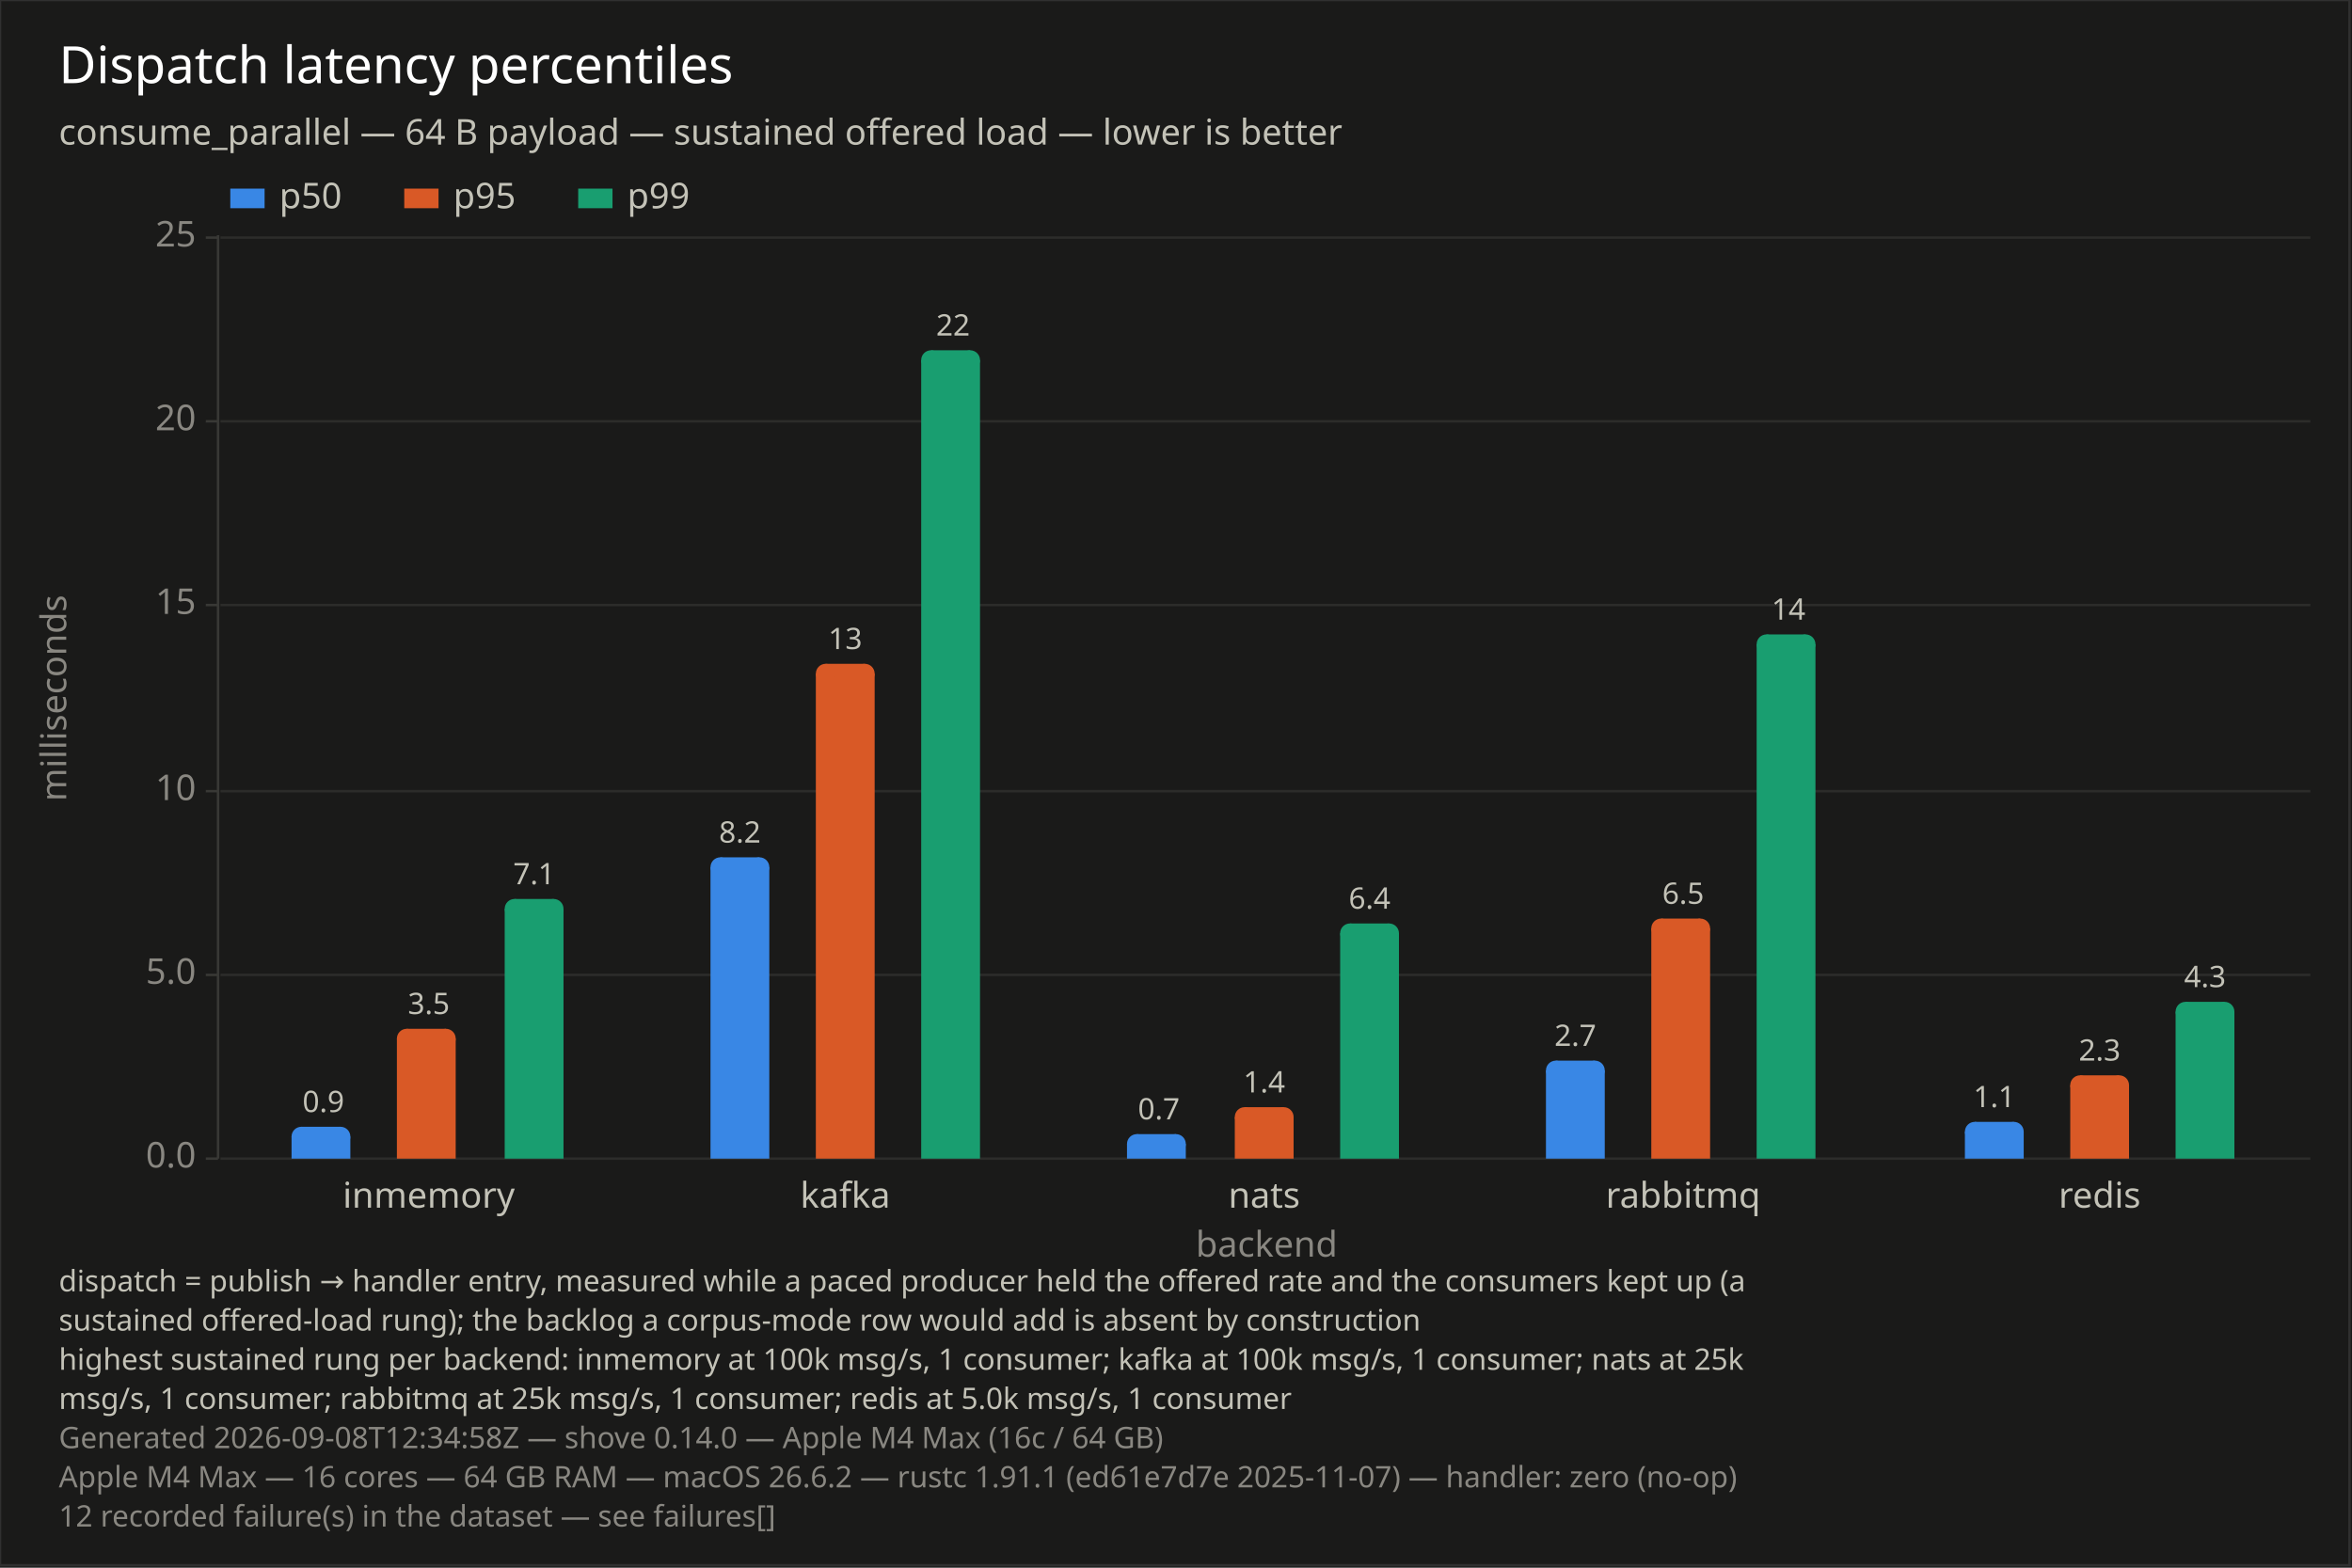
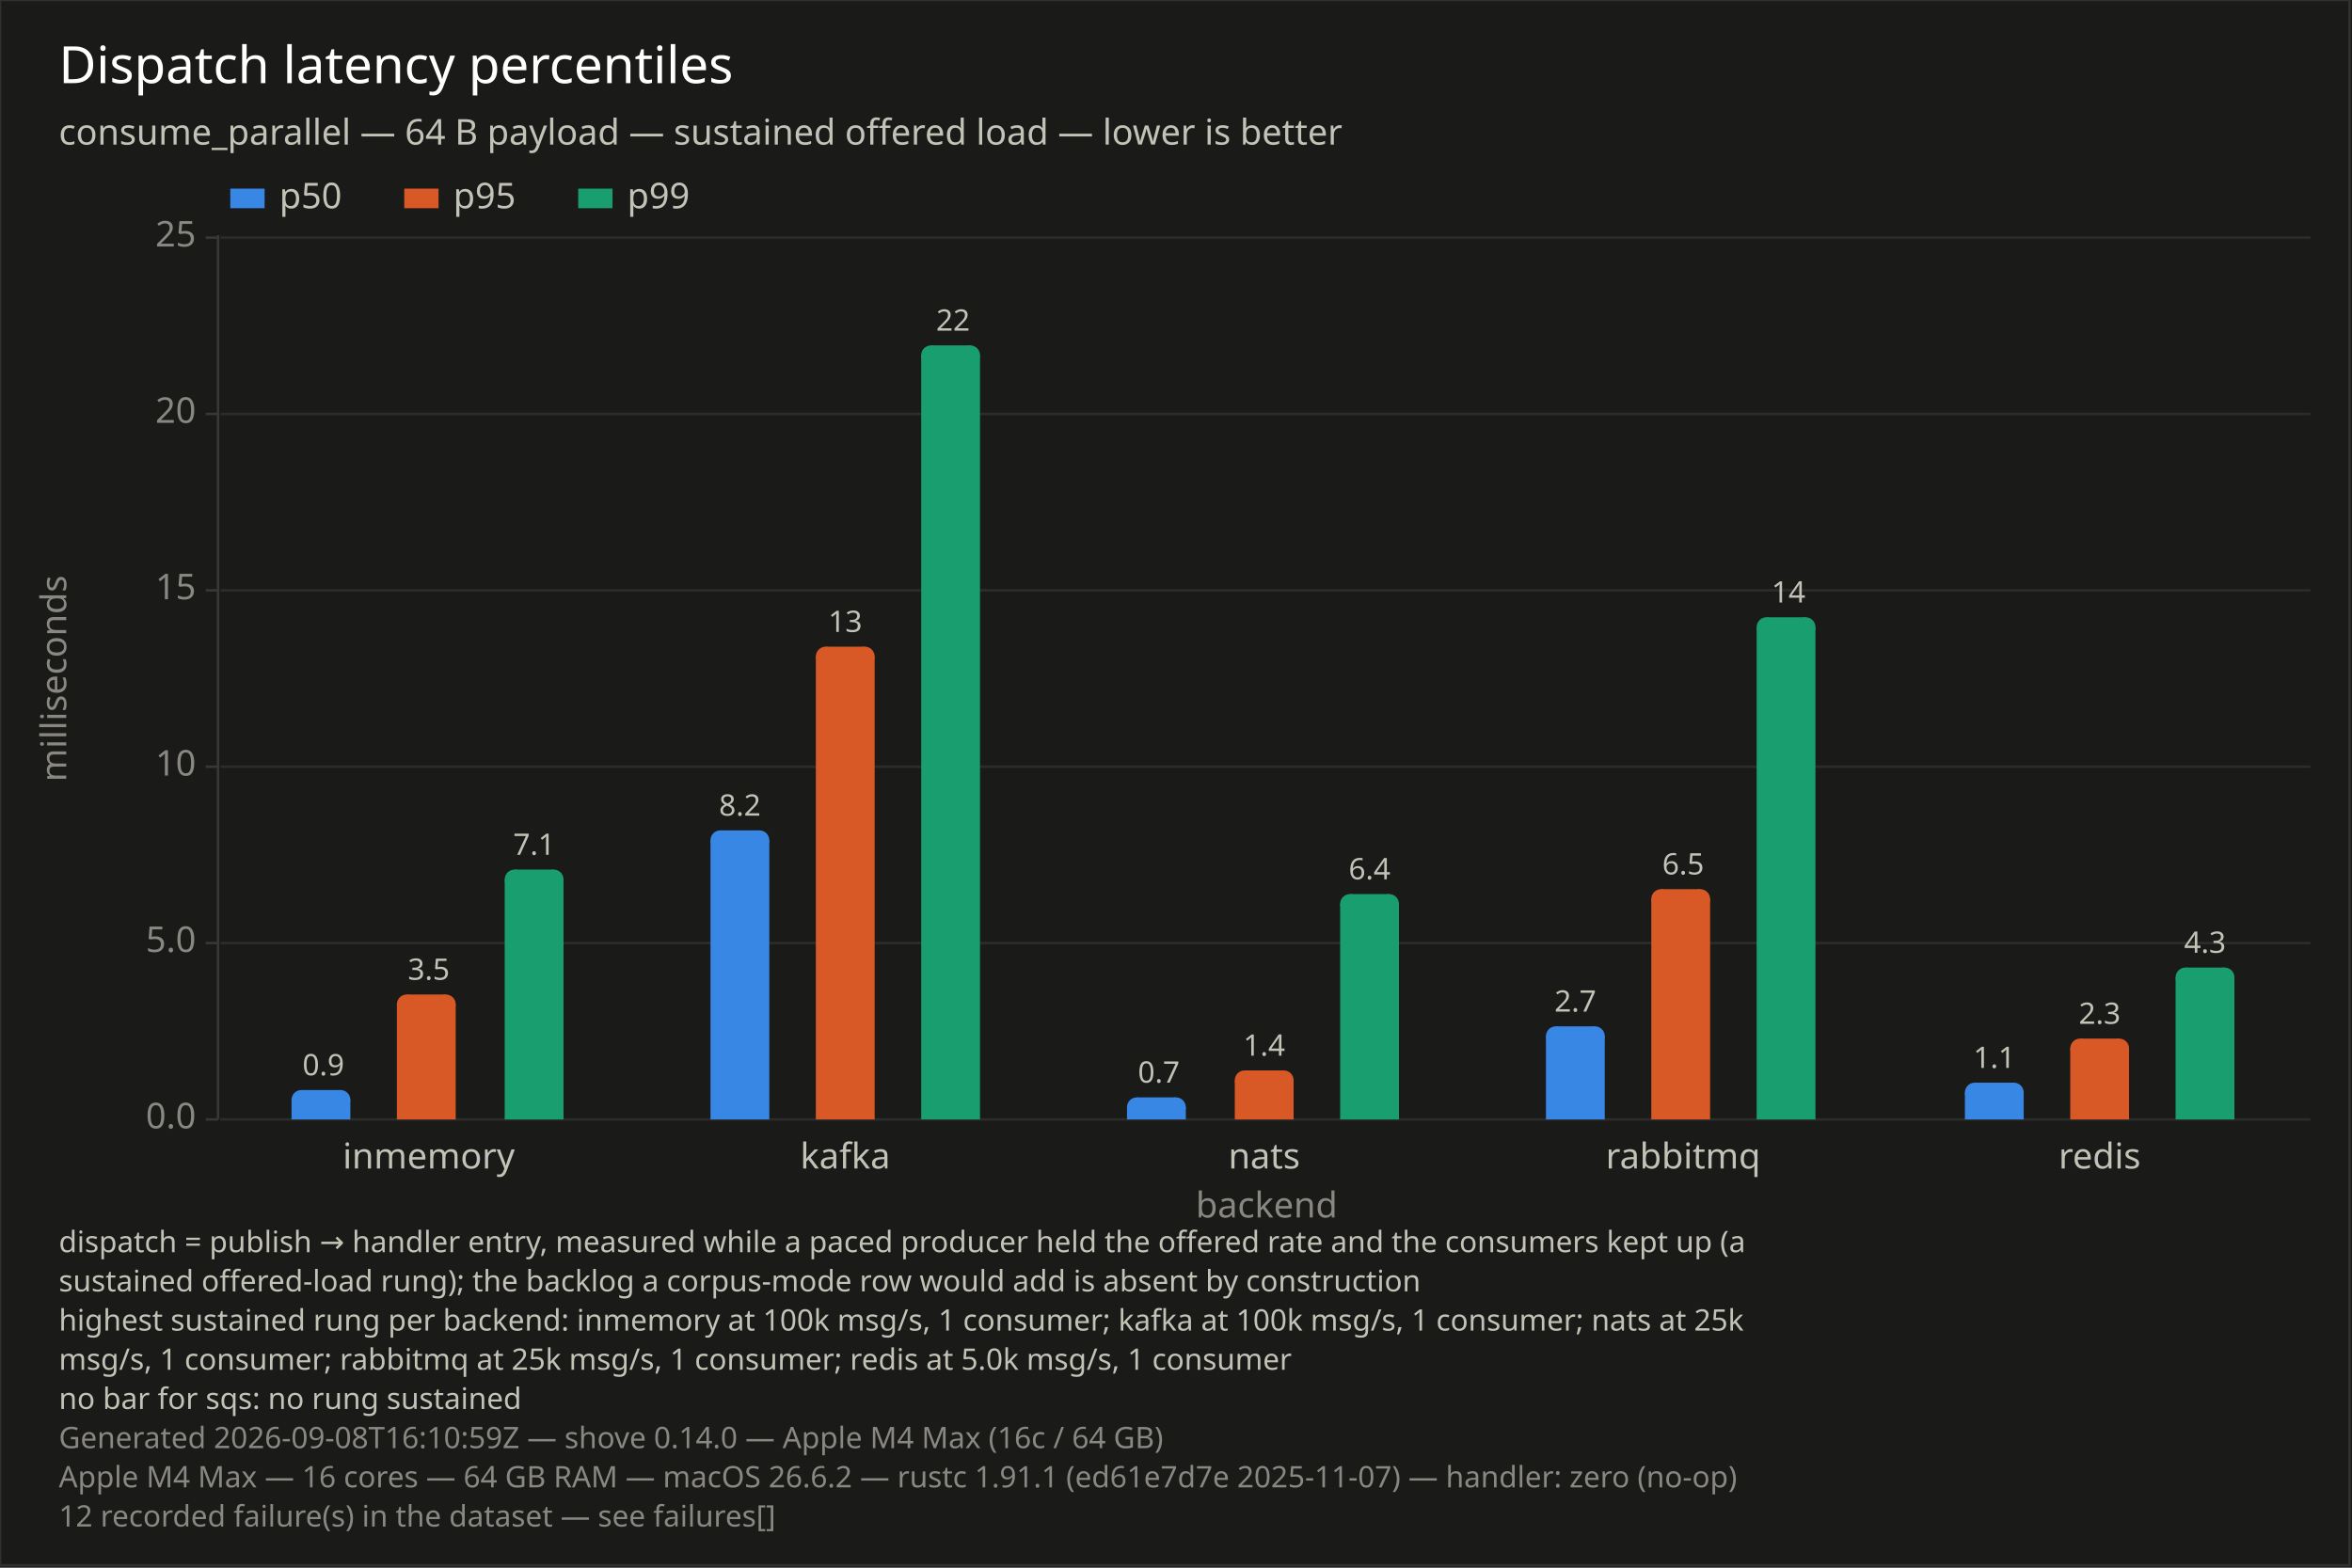
<svg xmlns="http://www.w3.org/2000/svg" width="960" height="640" viewBox="0 0 960 640">
  <rect x="0" y="0" width="960" height="640" opacity="1" fill="#1A1A19" stroke="none" />
  <rect x="0" y="0" width="959" height="639" opacity="0.1" fill="none" stroke="#FFFFFF" />
  <text x="24" y="18" dy="0.76em" text-anchor="start" font-family="sans-serif" font-size="20.968" opacity="1" fill="#FFFFFF">
Dispatch latency percentiles
</text>
  <text x="24" y="48" dy="0.76em" text-anchor="start" font-family="sans-serif" font-size="14.516" opacity="1" fill="#C3C2B7">
consume_parallel — 64 B payload — sustained offered load — lower is better
</text>
+   <text x="24" y="502" dy="0.76em" text-anchor="start" font-family="sans-serif" font-size="12.097" opacity="1" fill="#C3C2B7">
+ dispatch = publish → handler entry, measured while a paced producer held the offered rate and the consumers kept up (a
+ </text>
  <text x="24" y="518" dy="0.76em" text-anchor="start" font-family="sans-serif" font-size="12.097" opacity="1" fill="#C3C2B7">
- dispatch = publish → handler entry, measured while a paced producer held the offered rate and the consumers kept up (a
+ sustained offered-load rung); the backlog a corpus-mode row would add is absent by construction
</text>
  <text x="24" y="534" dy="0.76em" text-anchor="start" font-family="sans-serif" font-size="12.097" opacity="1" fill="#C3C2B7">
- sustained offered-load rung); the backlog a corpus-mode row would add is absent by construction
+ highest sustained rung per backend: inmemory at 100k msg/s, 1 consumer; kafka at 100k msg/s, 1 consumer; nats at 25k
</text>
  <text x="24" y="550" dy="0.76em" text-anchor="start" font-family="sans-serif" font-size="12.097" opacity="1" fill="#C3C2B7">
- highest sustained rung per backend: inmemory at 100k msg/s, 1 consumer; kafka at 100k msg/s, 1 consumer; nats at 25k
+ msg/s, 1 consumer; rabbitmq at 25k msg/s, 1 consumer; redis at 5.0k msg/s, 1 consumer
</text>
  <text x="24" y="566" dy="0.76em" text-anchor="start" font-family="sans-serif" font-size="12.097" opacity="1" fill="#C3C2B7">
- msg/s, 1 consumer; rabbitmq at 25k msg/s, 1 consumer; redis at 5.0k msg/s, 1 consumer
+ no bar for sqs: no rung sustained
</text>
  <text x="24" y="582" dy="0.76em" text-anchor="start" font-family="sans-serif" font-size="12.097" opacity="1" fill="#898781">
- Generated 2026-09-08T12:34:58Z — shove 0.14.0 — Apple M4 Max (16c / 64 GB)
+ Generated 2026-09-08T16:10:59Z — shove 0.14.0 — Apple M4 Max (16c / 64 GB)
</text>
  <text x="24" y="598" dy="0.76em" text-anchor="start" font-family="sans-serif" font-size="12.097" opacity="1" fill="#898781">
Apple M4 Max — 16 cores — 64 GB RAM — macOS 26.6.2 — rustc 1.91.1 (ed61e7d7e 2025-11-07) — handler: zero (no-op)
</text>
  <text x="24" y="614" dy="0.76em" text-anchor="start" font-family="sans-serif" font-size="12.097" opacity="1" fill="#898781">
12 recorded failure(s) in the dataset — see failures[]
</text>
-   <text x="16" y="285" dy="0.76em" text-anchor="middle" font-family="sans-serif" font-size="14.516" opacity="1" fill="#898781" transform="rotate(270, 16, 285)">
+   <text x="16" y="277" dy="0.76em" text-anchor="middle" font-family="sans-serif" font-size="14.516" opacity="1" fill="#898781" transform="rotate(270, 16, 277)">
milliseconds
</text>
-   <line opacity="1" stroke="#2C2C2A" stroke-width="1" x1="90" y1="473" x2="943" y2="473" />
-   <line opacity="1" stroke="#2C2C2A" stroke-width="1" x1="90" y1="398" x2="943" y2="398" />
-   <line opacity="1" stroke="#2C2C2A" stroke-width="1" x1="90" y1="323" x2="943" y2="323" />
-   <line opacity="1" stroke="#2C2C2A" stroke-width="1" x1="90" y1="247" x2="943" y2="247" />
-   <line opacity="1" stroke="#2C2C2A" stroke-width="1" x1="90" y1="172" x2="943" y2="172" />
+   <line opacity="1" stroke="#2C2C2A" stroke-width="1" x1="90" y1="457" x2="943" y2="457" />
+   <line opacity="1" stroke="#2C2C2A" stroke-width="1" x1="90" y1="385" x2="943" y2="385" />
+   <line opacity="1" stroke="#2C2C2A" stroke-width="1" x1="90" y1="313" x2="943" y2="313" />
+   <line opacity="1" stroke="#2C2C2A" stroke-width="1" x1="90" y1="241" x2="943" y2="241" />
+   <line opacity="1" stroke="#2C2C2A" stroke-width="1" x1="90" y1="169" x2="943" y2="169" />
  <line opacity="1" stroke="#2C2C2A" stroke-width="1" x1="90" y1="97" x2="943" y2="97" />
-   <polyline fill="none" opacity="1" stroke="#383835" stroke-width="1" points="89,96 89,473 " />
-   <text x="80" y="473" dy="0.5ex" text-anchor="end" font-family="sans-serif" font-size="14.516" opacity="1" fill="#898781">
+   <polyline fill="none" opacity="1" stroke="#383835" stroke-width="1" points="89,96 89,457 " />
+   <text x="80" y="457" dy="0.5ex" text-anchor="end" font-family="sans-serif" font-size="14.516" opacity="1" fill="#898781">
0.0
</text>
-   <polyline fill="none" opacity="1" stroke="#383835" stroke-width="1" points="84,473 89,473 " />
-   <text x="80" y="398" dy="0.5ex" text-anchor="end" font-family="sans-serif" font-size="14.516" opacity="1" fill="#898781">
+   <polyline fill="none" opacity="1" stroke="#383835" stroke-width="1" points="84,457 89,457 " />
+   <text x="80" y="385" dy="0.5ex" text-anchor="end" font-family="sans-serif" font-size="14.516" opacity="1" fill="#898781">
5.0
</text>
-   <polyline fill="none" opacity="1" stroke="#383835" stroke-width="1" points="84,398 89,398 " />
-   <text x="80" y="323" dy="0.5ex" text-anchor="end" font-family="sans-serif" font-size="14.516" opacity="1" fill="#898781">
+   <polyline fill="none" opacity="1" stroke="#383835" stroke-width="1" points="84,385 89,385 " />
+   <text x="80" y="313" dy="0.5ex" text-anchor="end" font-family="sans-serif" font-size="14.516" opacity="1" fill="#898781">
10
</text>
-   <polyline fill="none" opacity="1" stroke="#383835" stroke-width="1" points="84,323 89,323 " />
-   <text x="80" y="247" dy="0.5ex" text-anchor="end" font-family="sans-serif" font-size="14.516" opacity="1" fill="#898781">
+   <polyline fill="none" opacity="1" stroke="#383835" stroke-width="1" points="84,313 89,313 " />
+   <text x="80" y="241" dy="0.5ex" text-anchor="end" font-family="sans-serif" font-size="14.516" opacity="1" fill="#898781">
15
</text>
-   <polyline fill="none" opacity="1" stroke="#383835" stroke-width="1" points="84,247 89,247 " />
-   <text x="80" y="172" dy="0.5ex" text-anchor="end" font-family="sans-serif" font-size="14.516" opacity="1" fill="#898781">
+   <polyline fill="none" opacity="1" stroke="#383835" stroke-width="1" points="84,241 89,241 " />
+   <text x="80" y="169" dy="0.5ex" text-anchor="end" font-family="sans-serif" font-size="14.516" opacity="1" fill="#898781">
20
</text>
-   <polyline fill="none" opacity="1" stroke="#383835" stroke-width="1" points="84,172 89,172 " />
+   <polyline fill="none" opacity="1" stroke="#383835" stroke-width="1" points="84,169 89,169 " />
  <text x="80" y="97" dy="0.5ex" text-anchor="end" font-family="sans-serif" font-size="14.516" opacity="1" fill="#898781">
25
</text>
  <polyline fill="none" opacity="1" stroke="#383835" stroke-width="1" points="84,97 89,97 " />
-   <rect x="119" y="464" width="24" height="9" opacity="1" fill="#3987E5" stroke="none" />
-   <rect x="123" y="460" width="16" height="5" opacity="1" fill="#3987E5" stroke="none" />
-   <circle cx="123" cy="464" r="4" opacity="1" fill="#3987E5" stroke="none" stroke-width="0" />
-   <circle cx="139" cy="464" r="4" opacity="1" fill="#3987E5" stroke="none" stroke-width="0" />
-   <text x="132" y="457" dy="-0.5ex" text-anchor="middle" font-family="sans-serif" font-size="12.097" opacity="1" fill="#C3C2B7">
+   <rect x="119" y="449" width="24" height="8" opacity="1" fill="#3987E5" stroke="none" />
+   <rect x="123" y="445" width="16" height="5" opacity="1" fill="#3987E5" stroke="none" />
+   <circle cx="123" cy="449" r="4" opacity="1" fill="#3987E5" stroke="none" stroke-width="0" />
+   <circle cx="139" cy="449" r="4" opacity="1" fill="#3987E5" stroke="none" stroke-width="0" />
+   <text x="132" y="442" dy="-0.5ex" text-anchor="middle" font-family="sans-serif" font-size="12.097" opacity="1" fill="#C3C2B7">
0.9
</text>
-   <rect x="162" y="424" width="24" height="49" opacity="1" fill="#D95926" stroke="none" />
-   <rect x="166" y="420" width="16" height="5" opacity="1" fill="#D95926" stroke="none" />
-   <circle cx="166" cy="424" r="4" opacity="1" fill="#D95926" stroke="none" stroke-width="0" />
-   <circle cx="182" cy="424" r="4" opacity="1" fill="#D95926" stroke="none" stroke-width="0" />
-   <text x="175" y="417" dy="-0.5ex" text-anchor="middle" font-family="sans-serif" font-size="12.097" opacity="1" fill="#C3C2B7">
+   <rect x="162" y="410" width="24" height="47" opacity="1" fill="#D95926" stroke="none" />
+   <rect x="166" y="406" width="16" height="5" opacity="1" fill="#D95926" stroke="none" />
+   <circle cx="166" cy="410" r="4" opacity="1" fill="#D95926" stroke="none" stroke-width="0" />
+   <circle cx="182" cy="410" r="4" opacity="1" fill="#D95926" stroke="none" stroke-width="0" />
+   <text x="175" y="403" dy="-0.5ex" text-anchor="middle" font-family="sans-serif" font-size="12.097" opacity="1" fill="#C3C2B7">
3.5
</text>
-   <rect x="206" y="371" width="24" height="102" opacity="1" fill="#199E70" stroke="none" />
-   <rect x="210" y="367" width="16" height="5" opacity="1" fill="#199E70" stroke="none" />
-   <circle cx="210" cy="371" r="4" opacity="1" fill="#199E70" stroke="none" stroke-width="0" />
-   <circle cx="226" cy="371" r="4" opacity="1" fill="#199E70" stroke="none" stroke-width="0" />
-   <text x="218" y="364" dy="-0.5ex" text-anchor="middle" font-family="sans-serif" font-size="12.097" opacity="1" fill="#C3C2B7">
+   <rect x="206" y="359" width="24" height="98" opacity="1" fill="#199E70" stroke="none" />
+   <rect x="210" y="355" width="16" height="5" opacity="1" fill="#199E70" stroke="none" />
+   <circle cx="210" cy="359" r="4" opacity="1" fill="#199E70" stroke="none" stroke-width="0" />
+   <circle cx="226" cy="359" r="4" opacity="1" fill="#199E70" stroke="none" stroke-width="0" />
+   <text x="218" y="352" dy="-0.5ex" text-anchor="middle" font-family="sans-serif" font-size="12.097" opacity="1" fill="#C3C2B7">
7.1
</text>
-   <rect x="290" y="354" width="24" height="119" opacity="1" fill="#3987E5" stroke="none" />
-   <rect x="294" y="350" width="16" height="5" opacity="1" fill="#3987E5" stroke="none" />
-   <circle cx="294" cy="354" r="4" opacity="1" fill="#3987E5" stroke="none" stroke-width="0" />
-   <circle cx="310" cy="354" r="4" opacity="1" fill="#3987E5" stroke="none" stroke-width="0" />
-   <text x="302" y="347" dy="-0.5ex" text-anchor="middle" font-family="sans-serif" font-size="12.097" opacity="1" fill="#C3C2B7">
+   <rect x="290" y="343" width="24" height="114" opacity="1" fill="#3987E5" stroke="none" />
+   <rect x="294" y="339" width="16" height="5" opacity="1" fill="#3987E5" stroke="none" />
+   <circle cx="294" cy="343" r="4" opacity="1" fill="#3987E5" stroke="none" stroke-width="0" />
+   <circle cx="310" cy="343" r="4" opacity="1" fill="#3987E5" stroke="none" stroke-width="0" />
+   <text x="302" y="336" dy="-0.5ex" text-anchor="middle" font-family="sans-serif" font-size="12.097" opacity="1" fill="#C3C2B7">
8.2
</text>
-   <rect x="333" y="275" width="24" height="198" opacity="1" fill="#D95926" stroke="none" />
-   <rect x="337" y="271" width="16" height="5" opacity="1" fill="#D95926" stroke="none" />
-   <circle cx="337" cy="275" r="4" opacity="1" fill="#D95926" stroke="none" stroke-width="0" />
-   <circle cx="353" cy="275" r="4" opacity="1" fill="#D95926" stroke="none" stroke-width="0" />
-   <text x="345" y="268" dy="-0.5ex" text-anchor="middle" font-family="sans-serif" font-size="12.097" opacity="1" fill="#C3C2B7">
+   <rect x="333" y="268" width="24" height="189" opacity="1" fill="#D95926" stroke="none" />
+   <rect x="337" y="264" width="16" height="5" opacity="1" fill="#D95926" stroke="none" />
+   <circle cx="337" cy="268" r="4" opacity="1" fill="#D95926" stroke="none" stroke-width="0" />
+   <circle cx="353" cy="268" r="4" opacity="1" fill="#D95926" stroke="none" stroke-width="0" />
+   <text x="345" y="261" dy="-0.5ex" text-anchor="middle" font-family="sans-serif" font-size="12.097" opacity="1" fill="#C3C2B7">
13
</text>
-   <rect x="376" y="147" width="24" height="326" opacity="1" fill="#199E70" stroke="none" />
-   <rect x="380" y="143" width="16" height="5" opacity="1" fill="#199E70" stroke="none" />
-   <circle cx="380" cy="147" r="4" opacity="1" fill="#199E70" stroke="none" stroke-width="0" />
-   <circle cx="396" cy="147" r="4" opacity="1" fill="#199E70" stroke="none" stroke-width="0" />
-   <text x="389" y="140" dy="-0.5ex" text-anchor="middle" font-family="sans-serif" font-size="12.097" opacity="1" fill="#C3C2B7">
+   <rect x="376" y="145" width="24" height="312" opacity="1" fill="#199E70" stroke="none" />
+   <rect x="380" y="141" width="16" height="5" opacity="1" fill="#199E70" stroke="none" />
+   <circle cx="380" cy="145" r="4" opacity="1" fill="#199E70" stroke="none" stroke-width="0" />
+   <circle cx="396" cy="145" r="4" opacity="1" fill="#199E70" stroke="none" stroke-width="0" />
+   <text x="389" y="138" dy="-0.5ex" text-anchor="middle" font-family="sans-serif" font-size="12.097" opacity="1" fill="#C3C2B7">
22
</text>
-   <rect x="460" y="467" width="24" height="6" opacity="1" fill="#3987E5" stroke="none" />
-   <rect x="464" y="463" width="16" height="5" opacity="1" fill="#3987E5" stroke="none" />
-   <circle cx="464" cy="467" r="4" opacity="1" fill="#3987E5" stroke="none" stroke-width="0" />
-   <circle cx="480" cy="467" r="4" opacity="1" fill="#3987E5" stroke="none" stroke-width="0" />
-   <text x="473" y="460" dy="-0.5ex" text-anchor="middle" font-family="sans-serif" font-size="12.097" opacity="1" fill="#C3C2B7">
+   <rect x="460" y="452" width="24" height="5" opacity="1" fill="#3987E5" stroke="none" />
+   <rect x="464" y="448" width="16" height="5" opacity="1" fill="#3987E5" stroke="none" />
+   <circle cx="464" cy="452" r="4" opacity="1" fill="#3987E5" stroke="none" stroke-width="0" />
+   <circle cx="480" cy="452" r="4" opacity="1" fill="#3987E5" stroke="none" stroke-width="0" />
+   <text x="473" y="445" dy="-0.5ex" text-anchor="middle" font-family="sans-serif" font-size="12.097" opacity="1" fill="#C3C2B7">
0.7
</text>
-   <rect x="504" y="456" width="24" height="17" opacity="1" fill="#D95926" stroke="none" />
-   <rect x="508" y="452" width="16" height="5" opacity="1" fill="#D95926" stroke="none" />
-   <circle cx="508" cy="456" r="4" opacity="1" fill="#D95926" stroke="none" stroke-width="0" />
-   <circle cx="524" cy="456" r="4" opacity="1" fill="#D95926" stroke="none" stroke-width="0" />
-   <text x="516" y="449" dy="-0.5ex" text-anchor="middle" font-family="sans-serif" font-size="12.097" opacity="1" fill="#C3C2B7">
+   <rect x="504" y="441" width="24" height="16" opacity="1" fill="#D95926" stroke="none" />
+   <rect x="508" y="437" width="16" height="5" opacity="1" fill="#D95926" stroke="none" />
+   <circle cx="508" cy="441" r="4" opacity="1" fill="#D95926" stroke="none" stroke-width="0" />
+   <circle cx="524" cy="441" r="4" opacity="1" fill="#D95926" stroke="none" stroke-width="0" />
+   <text x="516" y="434" dy="-0.5ex" text-anchor="middle" font-family="sans-serif" font-size="12.097" opacity="1" fill="#C3C2B7">
1.4
</text>
-   <rect x="547" y="381" width="24" height="92" opacity="1" fill="#199E70" stroke="none" />
-   <rect x="551" y="377" width="16" height="5" opacity="1" fill="#199E70" stroke="none" />
-   <circle cx="551" cy="381" r="4" opacity="1" fill="#199E70" stroke="none" stroke-width="0" />
-   <circle cx="567" cy="381" r="4" opacity="1" fill="#199E70" stroke="none" stroke-width="0" />
-   <text x="559" y="374" dy="-0.5ex" text-anchor="middle" font-family="sans-serif" font-size="12.097" opacity="1" fill="#C3C2B7">
+   <rect x="547" y="369" width="24" height="88" opacity="1" fill="#199E70" stroke="none" />
+   <rect x="551" y="365" width="16" height="5" opacity="1" fill="#199E70" stroke="none" />
+   <circle cx="551" cy="369" r="4" opacity="1" fill="#199E70" stroke="none" stroke-width="0" />
+   <circle cx="567" cy="369" r="4" opacity="1" fill="#199E70" stroke="none" stroke-width="0" />
+   <text x="559" y="362" dy="-0.5ex" text-anchor="middle" font-family="sans-serif" font-size="12.097" opacity="1" fill="#C3C2B7">
6.4
</text>
-   <rect x="631" y="437" width="24" height="36" opacity="1" fill="#3987E5" stroke="none" />
-   <rect x="635" y="433" width="16" height="5" opacity="1" fill="#3987E5" stroke="none" />
-   <circle cx="635" cy="437" r="4" opacity="1" fill="#3987E5" stroke="none" stroke-width="0" />
-   <circle cx="651" cy="437" r="4" opacity="1" fill="#3987E5" stroke="none" stroke-width="0" />
-   <text x="643" y="430" dy="-0.5ex" text-anchor="middle" font-family="sans-serif" font-size="12.097" opacity="1" fill="#C3C2B7">
+   <rect x="631" y="423" width="24" height="34" opacity="1" fill="#3987E5" stroke="none" />
+   <rect x="635" y="419" width="16" height="5" opacity="1" fill="#3987E5" stroke="none" />
+   <circle cx="635" cy="423" r="4" opacity="1" fill="#3987E5" stroke="none" stroke-width="0" />
+   <circle cx="651" cy="423" r="4" opacity="1" fill="#3987E5" stroke="none" stroke-width="0" />
+   <text x="643" y="416" dy="-0.5ex" text-anchor="middle" font-family="sans-serif" font-size="12.097" opacity="1" fill="#C3C2B7">
2.7
</text>
-   <rect x="674" y="379" width="24" height="94" opacity="1" fill="#D95926" stroke="none" />
-   <rect x="678" y="375" width="16" height="5" opacity="1" fill="#D95926" stroke="none" />
-   <circle cx="678" cy="379" r="4" opacity="1" fill="#D95926" stroke="none" stroke-width="0" />
-   <circle cx="694" cy="379" r="4" opacity="1" fill="#D95926" stroke="none" stroke-width="0" />
-   <text x="687" y="372" dy="-0.5ex" text-anchor="middle" font-family="sans-serif" font-size="12.097" opacity="1" fill="#C3C2B7">
+   <rect x="674" y="367" width="24" height="90" opacity="1" fill="#D95926" stroke="none" />
+   <rect x="678" y="363" width="16" height="5" opacity="1" fill="#D95926" stroke="none" />
+   <circle cx="678" cy="367" r="4" opacity="1" fill="#D95926" stroke="none" stroke-width="0" />
+   <circle cx="694" cy="367" r="4" opacity="1" fill="#D95926" stroke="none" stroke-width="0" />
+   <text x="687" y="360" dy="-0.5ex" text-anchor="middle" font-family="sans-serif" font-size="12.097" opacity="1" fill="#C3C2B7">
6.5
</text>
-   <rect x="717" y="263" width="24" height="210" opacity="1" fill="#199E70" stroke="none" />
-   <rect x="721" y="259" width="16" height="5" opacity="1" fill="#199E70" stroke="none" />
-   <circle cx="721" cy="263" r="4" opacity="1" fill="#199E70" stroke="none" stroke-width="0" />
-   <circle cx="737" cy="263" r="4" opacity="1" fill="#199E70" stroke="none" stroke-width="0" />
-   <text x="730" y="256" dy="-0.5ex" text-anchor="middle" font-family="sans-serif" font-size="12.097" opacity="1" fill="#C3C2B7">
+   <rect x="717" y="256" width="24" height="201" opacity="1" fill="#199E70" stroke="none" />
+   <rect x="721" y="252" width="16" height="5" opacity="1" fill="#199E70" stroke="none" />
+   <circle cx="721" cy="256" r="4" opacity="1" fill="#199E70" stroke="none" stroke-width="0" />
+   <circle cx="737" cy="256" r="4" opacity="1" fill="#199E70" stroke="none" stroke-width="0" />
+   <text x="730" y="249" dy="-0.5ex" text-anchor="middle" font-family="sans-serif" font-size="12.097" opacity="1" fill="#C3C2B7">
14
</text>
-   <rect x="802" y="462" width="24" height="11" opacity="1" fill="#3987E5" stroke="none" />
-   <rect x="806" y="458" width="16" height="5" opacity="1" fill="#3987E5" stroke="none" />
-   <circle cx="806" cy="462" r="4" opacity="1" fill="#3987E5" stroke="none" stroke-width="0" />
-   <circle cx="822" cy="462" r="4" opacity="1" fill="#3987E5" stroke="none" stroke-width="0" />
-   <text x="814" y="455" dy="-0.5ex" text-anchor="middle" font-family="sans-serif" font-size="12.097" opacity="1" fill="#C3C2B7">
+   <rect x="802" y="446" width="24" height="11" opacity="1" fill="#3987E5" stroke="none" />
+   <rect x="806" y="442" width="16" height="5" opacity="1" fill="#3987E5" stroke="none" />
+   <circle cx="806" cy="446" r="4" opacity="1" fill="#3987E5" stroke="none" stroke-width="0" />
+   <circle cx="822" cy="446" r="4" opacity="1" fill="#3987E5" stroke="none" stroke-width="0" />
+   <text x="814" y="439" dy="-0.5ex" text-anchor="middle" font-family="sans-serif" font-size="12.097" opacity="1" fill="#C3C2B7">
1.1
</text>
-   <rect x="845" y="443" width="24" height="30" opacity="1" fill="#D95926" stroke="none" />
-   <rect x="849" y="439" width="16" height="5" opacity="1" fill="#D95926" stroke="none" />
-   <circle cx="849" cy="443" r="4" opacity="1" fill="#D95926" stroke="none" stroke-width="0" />
-   <circle cx="865" cy="443" r="4" opacity="1" fill="#D95926" stroke="none" stroke-width="0" />
-   <text x="857" y="436" dy="-0.5ex" text-anchor="middle" font-family="sans-serif" font-size="12.097" opacity="1" fill="#C3C2B7">
+   <rect x="845" y="428" width="24" height="29" opacity="1" fill="#D95926" stroke="none" />
+   <rect x="849" y="424" width="16" height="5" opacity="1" fill="#D95926" stroke="none" />
+   <circle cx="849" cy="428" r="4" opacity="1" fill="#D95926" stroke="none" stroke-width="0" />
+   <circle cx="865" cy="428" r="4" opacity="1" fill="#D95926" stroke="none" stroke-width="0" />
+   <text x="857" y="421" dy="-0.5ex" text-anchor="middle" font-family="sans-serif" font-size="12.097" opacity="1" fill="#C3C2B7">
2.3
</text>
-   <rect x="888" y="413" width="24" height="60" opacity="1" fill="#199E70" stroke="none" />
-   <rect x="892" y="409" width="16" height="5" opacity="1" fill="#199E70" stroke="none" />
-   <circle cx="892" cy="413" r="4" opacity="1" fill="#199E70" stroke="none" stroke-width="0" />
-   <circle cx="908" cy="413" r="4" opacity="1" fill="#199E70" stroke="none" stroke-width="0" />
-   <text x="900" y="406" dy="-0.5ex" text-anchor="middle" font-family="sans-serif" font-size="12.097" opacity="1" fill="#C3C2B7">
+   <rect x="888" y="399" width="24" height="58" opacity="1" fill="#199E70" stroke="none" />
+   <rect x="892" y="395" width="16" height="5" opacity="1" fill="#199E70" stroke="none" />
+   <circle cx="892" cy="399" r="4" opacity="1" fill="#199E70" stroke="none" stroke-width="0" />
+   <circle cx="908" cy="399" r="4" opacity="1" fill="#199E70" stroke="none" stroke-width="0" />
+   <text x="900" y="392" dy="-0.5ex" text-anchor="middle" font-family="sans-serif" font-size="12.097" opacity="1" fill="#C3C2B7">
4.3
</text>
-   <text x="175" y="482" dy="0.76em" text-anchor="middle" font-family="sans-serif" font-size="14.516" opacity="1" fill="#C3C2B7">
+   <text x="175" y="466" dy="0.76em" text-anchor="middle" font-family="sans-serif" font-size="14.516" opacity="1" fill="#C3C2B7">
inmemory
</text>
-   <text x="345" y="482" dy="0.76em" text-anchor="middle" font-family="sans-serif" font-size="14.516" opacity="1" fill="#C3C2B7">
+   <text x="345" y="466" dy="0.76em" text-anchor="middle" font-family="sans-serif" font-size="14.516" opacity="1" fill="#C3C2B7">
kafka
</text>
-   <text x="516" y="482" dy="0.76em" text-anchor="middle" font-family="sans-serif" font-size="14.516" opacity="1" fill="#C3C2B7">
+   <text x="516" y="466" dy="0.76em" text-anchor="middle" font-family="sans-serif" font-size="14.516" opacity="1" fill="#C3C2B7">
nats
</text>
-   <text x="687" y="482" dy="0.76em" text-anchor="middle" font-family="sans-serif" font-size="14.516" opacity="1" fill="#C3C2B7">
+   <text x="687" y="466" dy="0.76em" text-anchor="middle" font-family="sans-serif" font-size="14.516" opacity="1" fill="#C3C2B7">
rabbitmq
</text>
-   <text x="857" y="482" dy="0.76em" text-anchor="middle" font-family="sans-serif" font-size="14.516" opacity="1" fill="#C3C2B7">
+   <text x="857" y="466" dy="0.76em" text-anchor="middle" font-family="sans-serif" font-size="14.516" opacity="1" fill="#C3C2B7">
redis
</text>
-   <text x="517" y="502" dy="0.76em" text-anchor="middle" font-family="sans-serif" font-size="14.516" opacity="1" fill="#898781">
+   <text x="517" y="486" dy="0.76em" text-anchor="middle" font-family="sans-serif" font-size="14.516" opacity="1" fill="#898781">
backend
</text>
  <rect x="94" y="77" width="14" height="8" opacity="1" fill="#3987E5" stroke="none" />
  <text x="114" y="74" dy="0.76em" text-anchor="start" font-family="sans-serif" font-size="14.516" opacity="1" fill="#C3C2B7">
p50
</text>
  <rect x="165" y="77" width="14" height="8" opacity="1" fill="#D95926" stroke="none" />
  <text x="185" y="74" dy="0.76em" text-anchor="start" font-family="sans-serif" font-size="14.516" opacity="1" fill="#C3C2B7">
p95
</text>
  <rect x="236" y="77" width="14" height="8" opacity="1" fill="#199E70" stroke="none" />
  <text x="256" y="74" dy="0.76em" text-anchor="start" font-family="sans-serif" font-size="14.516" opacity="1" fill="#C3C2B7">
p99
</text>
</svg>
